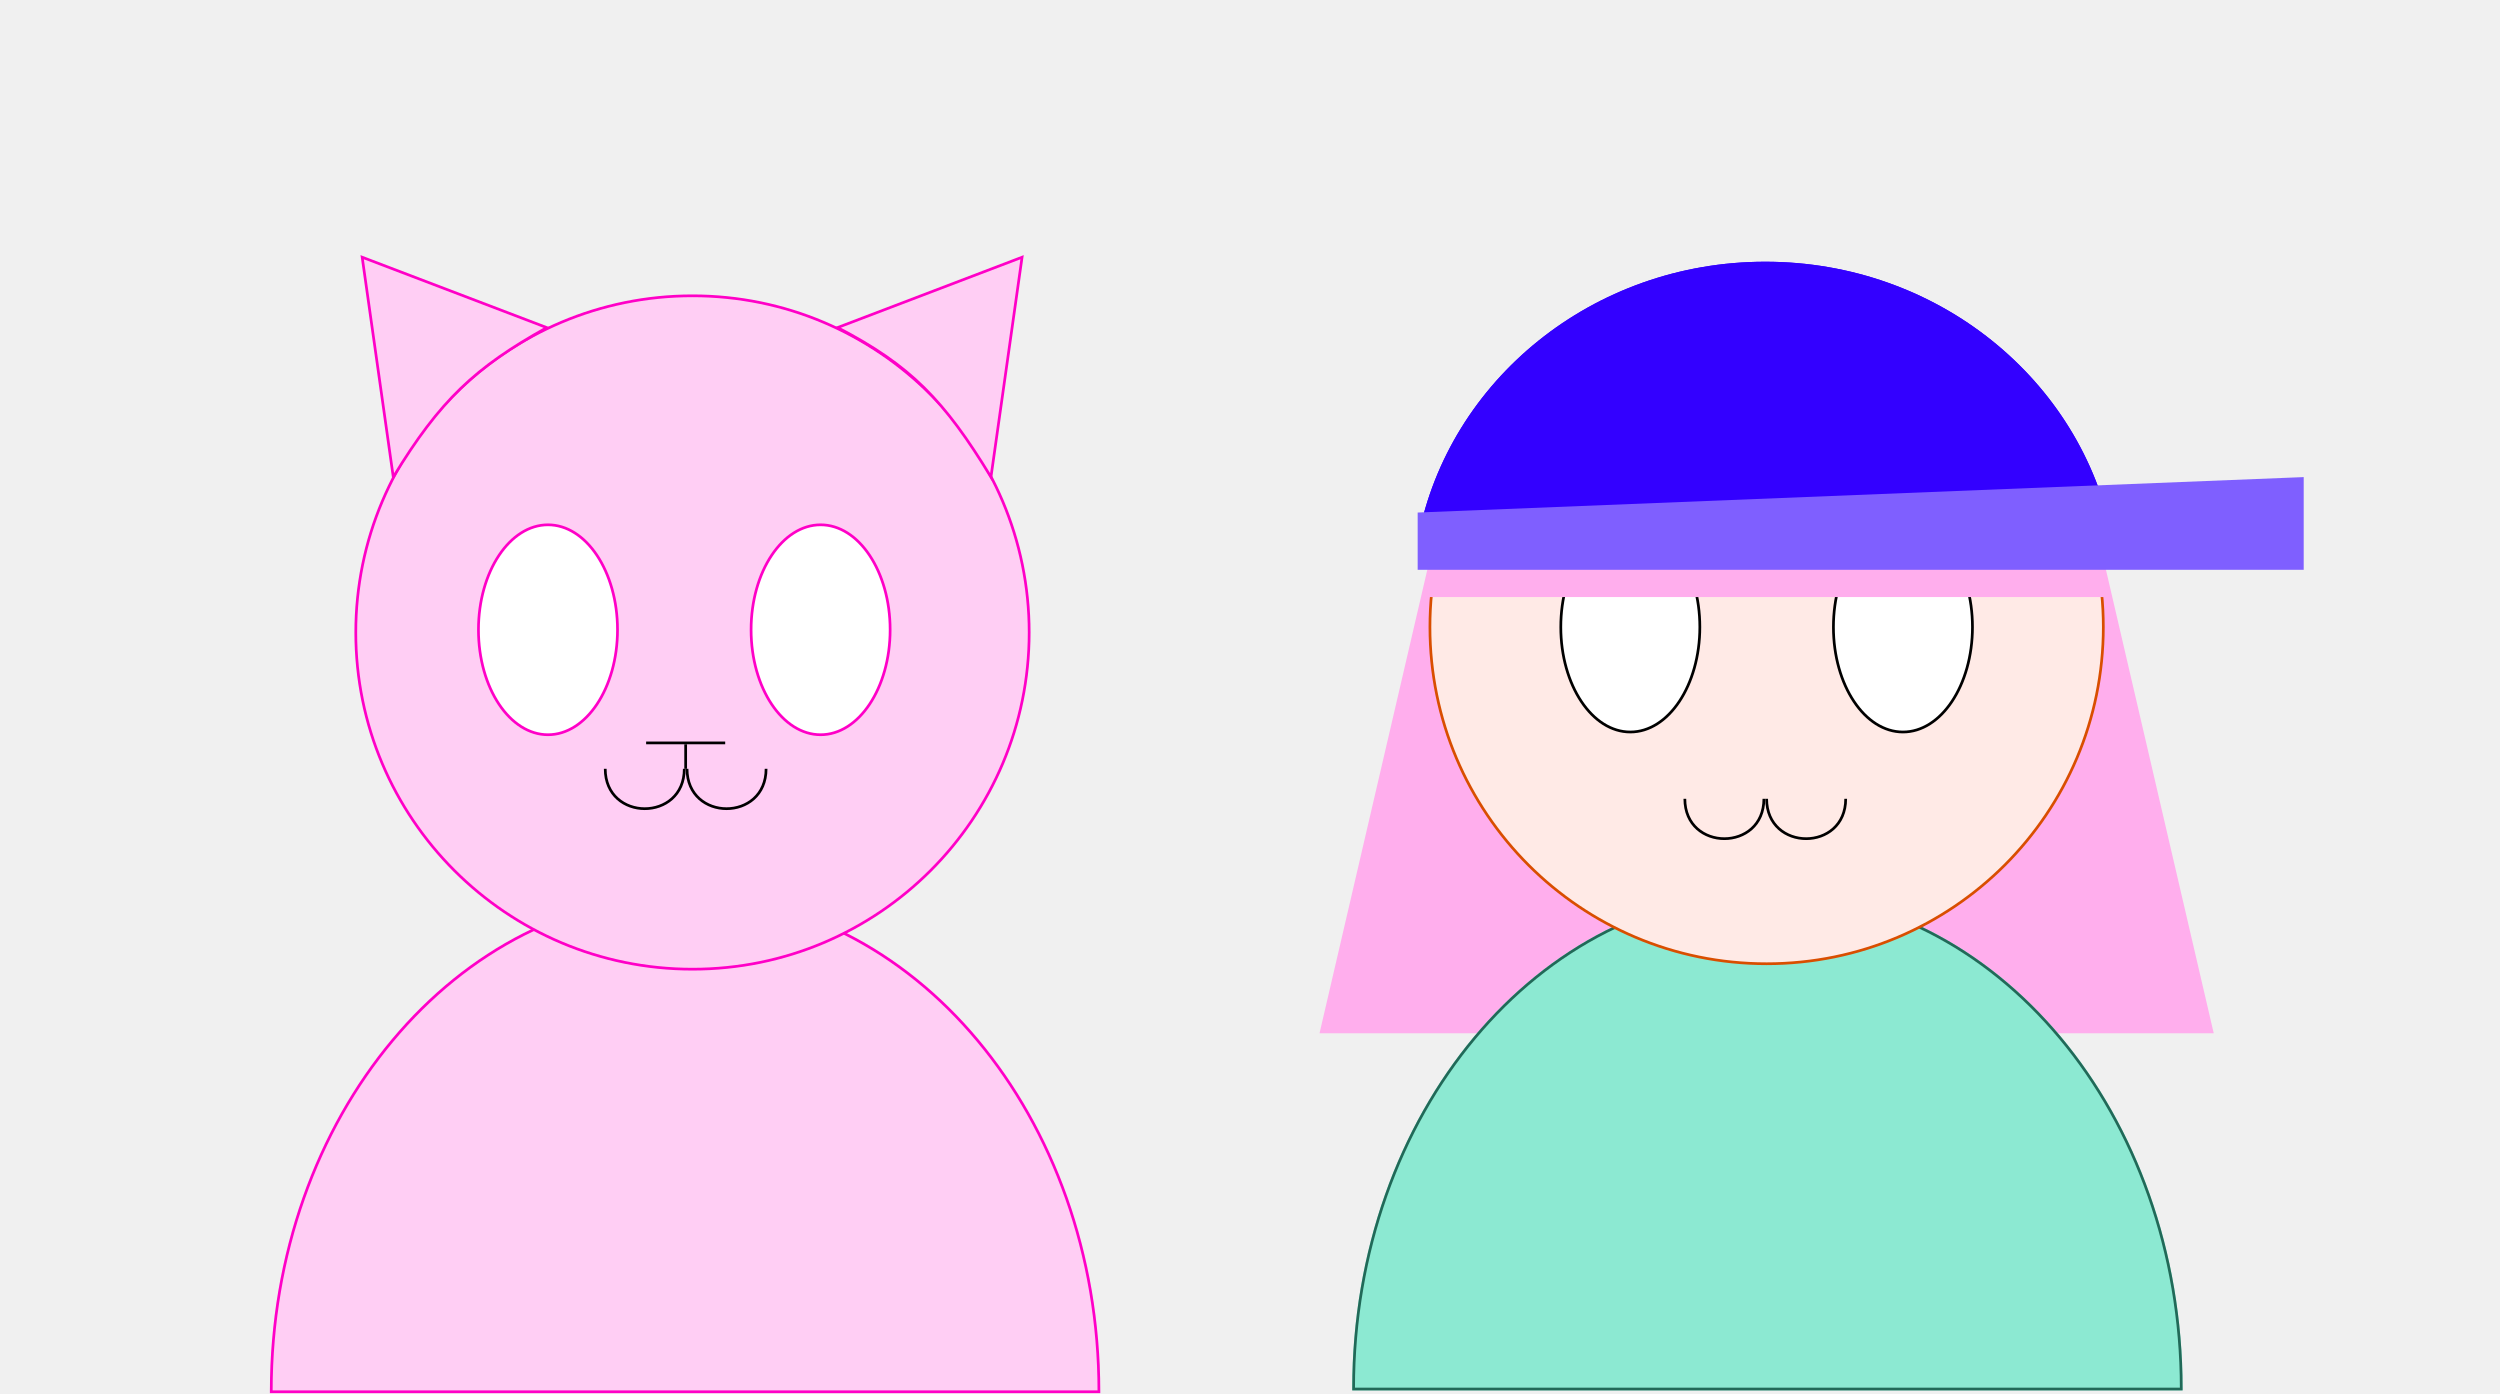
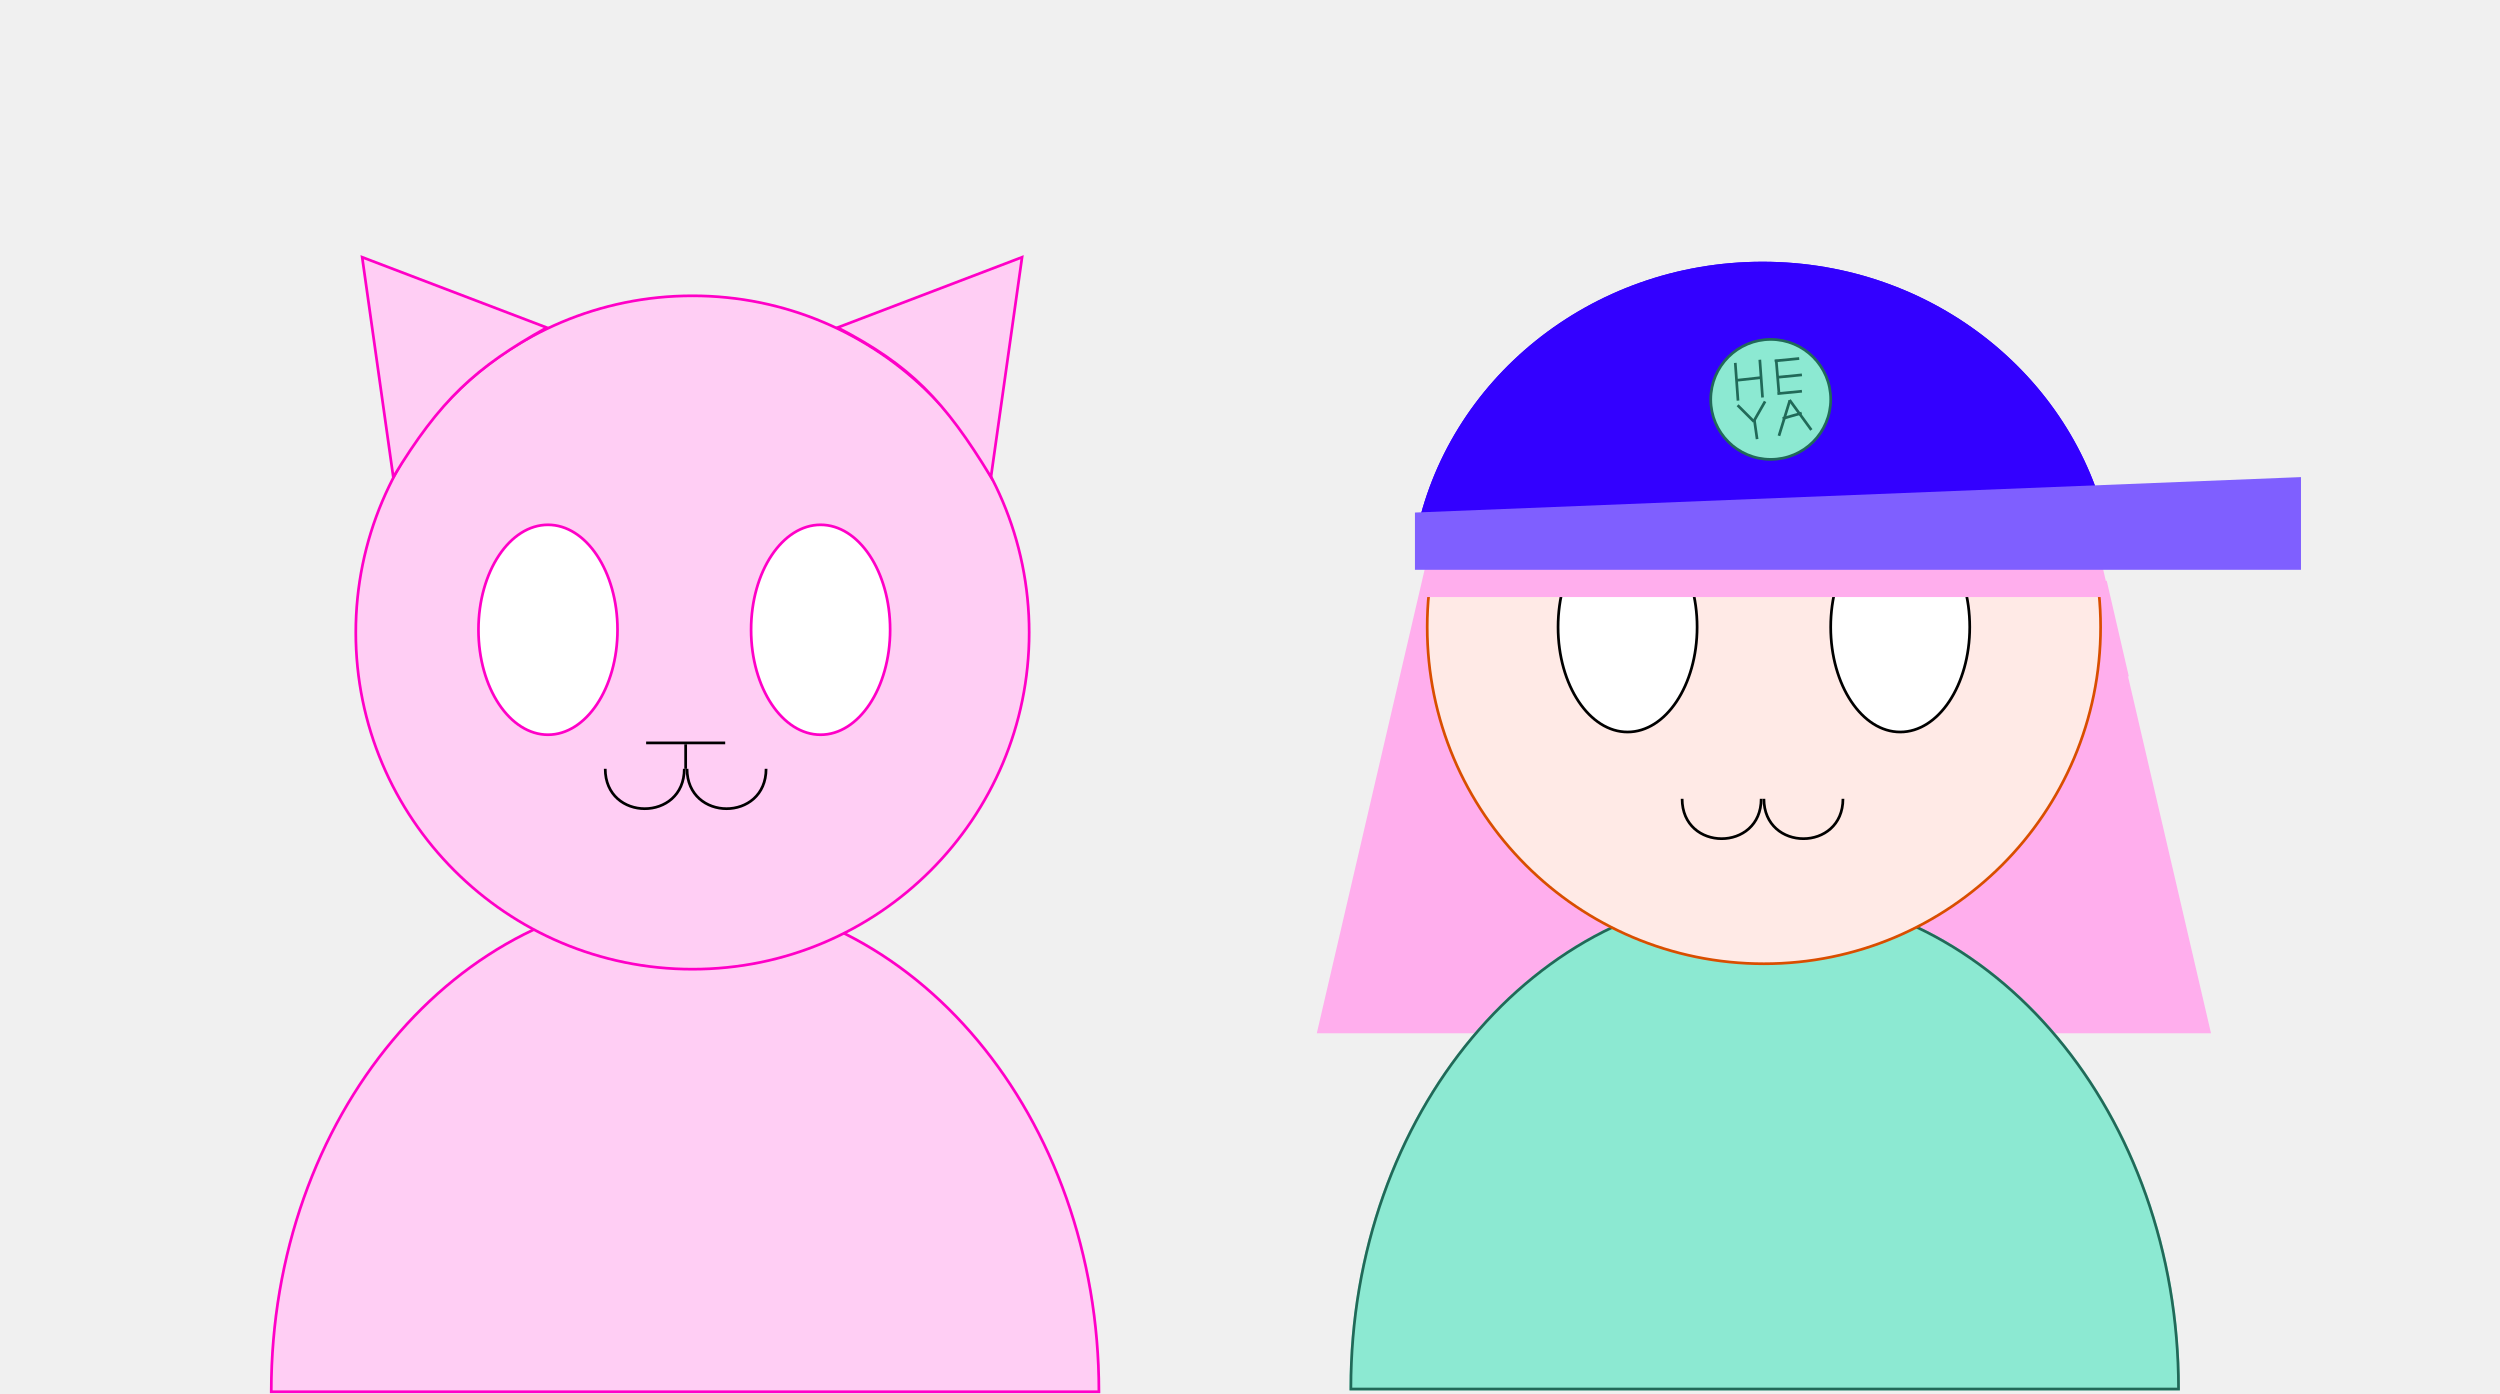
<svg xmlns="http://www.w3.org/2000/svg" width="917" height="511" viewBox="0 0 917 511" fill="none">
  <mask id="path-1-inside-1" fill="white">
    <path fill-rule="evenodd" clip-rule="evenodd" d="M403.577 511C403.578 510.737 403.578 510.474 403.578 510.211C403.578 409.544 335.396 327.938 251.289 327.938C167.182 327.938 99 409.544 99 510.211C99 510.474 99.001 510.737 99.001 511H403.577Z" />
  </mask>
  <path fill-rule="evenodd" clip-rule="evenodd" d="M403.577 511C403.578 510.737 403.578 510.474 403.578 510.211C403.578 409.544 335.396 327.938 251.289 327.938C167.182 327.938 99 409.544 99 510.211C99 510.474 99.001 510.737 99.001 511H403.577Z" fill="#FFCEF4" />
  <path d="M403.577 511V512H404.573L404.577 511.004L403.577 511ZM99.001 511L98.001 511.004L98.005 512H99.001V511ZM404.577 511.004C404.578 510.739 404.578 510.475 404.578 510.211H402.578C402.578 510.473 402.578 510.735 402.577 510.996L404.577 511.004ZM404.578 510.211C404.578 409.168 336.109 326.938 251.289 326.938V328.938C334.683 328.938 402.578 409.921 402.578 510.211H404.578ZM251.289 326.938C166.469 326.938 98 409.168 98 510.211H100C100 409.921 167.895 328.938 251.289 328.938V326.938ZM98 510.211C98 510.475 98.001 510.739 98.001 511.004L100.001 510.996C100 510.735 100 510.473 100 510.211H98ZM99.001 512H403.577V510H99.001V512Z" fill="#FF00C7" mask="url(#path-1-inside-1)" />
  <circle cx="254" cy="232" r="123.5" fill="#FFCEF4" stroke="#FF00C7" />
  <path d="M144.252 174.977L132.844 94.345L200.549 120.16C187.448 127.466 177.658 134.107 168.982 142.485C160.345 150.827 152.831 160.874 144.252 174.977Z" fill="#FFCEF4" stroke="#FF00C7" />
  <path d="M363.485 174.977L374.893 94.345L307.229 120.144C320.604 127.091 330.397 133.755 338.999 142.235C347.568 150.682 354.936 160.913 363.485 174.977Z" fill="#FFCEF4" stroke="#FF00C7" />
  <path d="M226.5 231C226.5 241.685 223.612 251.335 218.969 258.3C214.323 265.268 207.961 269.5 201 269.5C194.039 269.5 187.677 265.268 183.031 258.3C178.388 251.335 175.5 241.685 175.5 231C175.5 220.315 178.388 210.665 183.031 203.7C187.677 196.732 194.039 192.5 201 192.5C207.961 192.5 214.323 196.732 218.969 203.7C223.612 210.665 226.5 220.315 226.5 231Z" fill="white" stroke="#FF00C7" />
  <path d="M326.5 231C326.5 241.685 323.612 251.335 318.969 258.3C314.323 265.268 307.961 269.5 301 269.5C294.039 269.5 287.677 265.268 283.031 258.3C278.388 251.335 275.5 241.685 275.5 231C275.5 220.315 278.388 210.665 283.031 203.7C287.677 196.732 294.039 192.5 301 192.5C307.961 192.5 314.323 196.732 318.969 203.7C323.612 210.665 326.5 220.315 326.5 231Z" fill="white" stroke="#FF00C7" />
  <path d="M252 282C252 301.5 281 301.5 281 282" stroke="black" />
  <path d="M251 282C251 301.5 222 301.5 222 282" stroke="black" />
  <path d="M266 272.5H251.5H237" stroke="black" />
  <line x1="251.5" y1="282" x2="251.5" y2="273" stroke="black" />
  <rect x="543.1" y="212" width="10" height="36" transform="rotate(13.0029 543.1 212)" fill="#FFAEED" />
  <rect width="10" height="36" transform="matrix(-0.974359 0.225 0.225 0.974359 772.744 213)" fill="#FFAEED" />
-   <path d="M524 207H772L812 379H484L524 207Z" fill="#FFAEED" />
+   <path d="M523 207H771L811 379H483L523 207Z" fill="#FFAEED" />
  <mask id="path-15-inside-2" fill="white">
-     <path fill-rule="evenodd" clip-rule="evenodd" d="M800.577 510C800.578 509.737 800.578 509.474 800.578 509.211C800.578 408.544 732.396 326.938 648.289 326.938C564.182 326.938 496 408.544 496 509.211C496 509.474 496 509.737 496.001 510H800.577Z" />
+     <path fill-rule="evenodd" clip-rule="evenodd" d="M799.577 510C799.578 509.737 799.578 509.474 799.578 509.211C799.578 408.544 731.396 326.938 647.289 326.938C563.182 326.938 495 408.544 495 509.211C495 509.474 495 509.737 495.001 510H799.577Z" />
  </mask>
-   <path fill-rule="evenodd" clip-rule="evenodd" d="M800.577 510C800.578 509.737 800.578 509.474 800.578 509.211C800.578 408.544 732.396 326.938 648.289 326.938C564.182 326.938 496 408.544 496 509.211C496 509.474 496 509.737 496.001 510H800.577Z" fill="#8CE9D2" />
-   <path d="M800.577 510V511H801.573L801.577 510.004L800.577 510ZM496.001 510L495.001 510.004L495.005 511H496.001V510ZM801.577 510.004C801.578 509.739 801.578 509.475 801.578 509.211H799.578C799.578 509.473 799.578 509.735 799.577 509.996L801.577 510.004ZM801.578 509.211C801.578 408.168 733.109 325.938 648.289 325.938V327.938C731.683 327.938 799.578 408.921 799.578 509.211H801.578ZM648.289 325.938C563.469 325.938 495 408.168 495 509.211H497C497 408.921 564.895 327.938 648.289 327.938V325.938ZM495 509.211C495 509.475 495 509.739 495.001 510.004L497.001 509.996C497 509.735 497 509.473 497 509.211H495ZM496.001 511H800.577V509H496.001V511Z" fill="#216958" mask="url(#path-15-inside-2)" />
-   <circle cx="648" cy="230" r="123.5" fill="#FFEAE6" stroke="#D94E00" />
-   <path d="M648 293C648 312.5 677 312.5 677 293" stroke="black" />
-   <path d="M647 293C647 312.5 618 312.5 618 293" stroke="black" />
-   <path d="M623.5 230C623.5 240.685 620.612 250.335 615.969 257.3C611.323 264.268 604.961 268.5 598 268.5C591.039 268.5 584.677 264.268 580.031 257.3C575.388 250.335 572.5 240.685 572.5 230C572.5 219.315 575.388 209.665 580.031 202.7C584.677 195.732 591.039 191.5 598 191.5C604.961 191.5 611.323 195.732 615.969 202.7C620.612 209.665 623.5 219.315 623.5 230Z" fill="white" stroke="black" />
-   <path d="M723.5 230C723.5 240.685 720.612 250.335 715.969 257.3C711.323 264.268 704.961 268.5 698 268.5C691.039 268.5 684.677 264.268 680.031 257.3C675.388 250.335 672.5 240.685 672.5 230C672.5 219.315 675.388 209.665 680.031 202.7C684.677 195.732 691.039 191.5 698 191.5C704.961 191.5 711.323 195.732 715.969 202.7C720.612 209.665 723.5 219.315 723.5 230Z" fill="white" stroke="black" />
+   <path fill-rule="evenodd" clip-rule="evenodd" d="M799.577 510C799.578 509.737 799.578 509.474 799.578 509.211C799.578 408.544 731.396 326.938 647.289 326.938C563.182 326.938 495 408.544 495 509.211C495 509.474 495 509.737 495.001 510H799.577Z" fill="#8CE9D2" />
+   <path d="M799.577 510V511H800.573L800.577 510.004L799.577 510ZM495.001 510L494.001 510.004L494.005 511H495.001V510ZM800.577 510.004C800.578 509.739 800.578 509.475 800.578 509.211H798.578C798.578 509.473 798.578 509.735 798.577 509.996L800.577 510.004ZM800.578 509.211C800.578 408.168 732.109 325.938 647.289 325.938V327.938C730.683 327.938 798.578 408.921 798.578 509.211H800.578ZM647.289 325.938C562.469 325.938 494 408.168 494 509.211H496C496 408.921 563.895 327.938 647.289 327.938V325.938ZM494 509.211C494 509.475 494 509.739 494.001 510.004L496.001 509.996C496 509.735 496 509.473 496 509.211H494ZM495.001 511H799.577V509H495.001V511Z" fill="#216958" mask="url(#path-15-inside-2)" />
+   <circle cx="647" cy="230" r="123.5" fill="#FFEAE6" stroke="#D94E00" />
+   <path d="M647 293C647 312.5 676 312.5 676 293" stroke="black" />
+   <path d="M646 293C646 312.5 617 312.5 617 293" stroke="black" />
+   <path d="M622.5 230C622.5 240.685 619.612 250.335 614.969 257.3C610.323 264.268 603.961 268.5 597 268.5C590.039 268.5 583.677 264.268 579.031 257.3C574.388 250.335 571.5 240.685 571.5 230C571.5 219.315 574.388 209.665 579.031 202.7C583.677 195.732 590.039 191.5 597 191.5C603.961 191.5 610.323 195.732 614.969 202.7C619.612 209.665 622.5 219.315 622.5 230Z" fill="white" stroke="black" />
+   <path d="M722.5 230C722.5 240.685 719.612 250.335 714.969 257.3C710.323 264.268 703.961 268.5 697 268.5C690.039 268.5 683.677 264.268 679.031 257.3C674.388 250.335 671.5 240.685 671.5 230C671.5 219.315 674.388 209.665 679.031 202.7C683.677 195.732 690.039 191.5 697 191.5C703.961 191.5 710.323 195.732 714.969 202.7C719.612 209.665 722.5 219.315 722.5 230Z" fill="white" stroke="black" />
  <mask id="path-22-inside-3" fill="white">
-     <path fill-rule="evenodd" clip-rule="evenodd" d="M774.777 197H520.223C531.485 139.506 584.187 96 647.5 96C710.813 96 763.515 139.506 774.777 197Z" />
+     <path fill-rule="evenodd" clip-rule="evenodd" d="M773.777 197H519.223C530.485 139.506 583.187 96 646.5 96C709.813 96 762.515 139.506 773.777 197Z" />
  </mask>
-   <path fill-rule="evenodd" clip-rule="evenodd" d="M774.777 197H520.223C531.485 139.506 584.187 96 647.5 96C710.813 96 763.515 139.506 774.777 197Z" fill="#3300FF" />
-   <path d="M520.223 197L519.242 196.808L519.009 198H520.223V197ZM774.777 197V198H775.991L775.758 196.808L774.777 197ZM520.223 198H774.777V196H520.223V198ZM521.205 197.192C532.371 140.188 584.644 97 647.5 97V95C583.73 95 530.6 138.824 519.242 196.808L521.205 197.192ZM647.5 97C710.356 97 762.629 140.188 773.795 197.192L775.758 196.808C764.4 138.824 711.27 95 647.5 95V97Z" fill="#3300FF" mask="url(#path-22-inside-3)" />
-   <rect x="524" y="198" width="248" height="21" fill="#FFAEED" />
-   <path d="M520 188L845 175V209H520V188Z" fill="#7F5FFF" />
+   <path fill-rule="evenodd" clip-rule="evenodd" d="M773.777 197H519.223C530.485 139.506 583.187 96 646.5 96C709.813 96 762.515 139.506 773.777 197Z" fill="#3300FF" />
+   <path d="M519.223 197L518.242 196.808L518.009 198H519.223V197ZM773.777 197V198H774.991L774.758 196.808L773.777 197ZM519.223 198H773.777V196H519.223V198ZM520.205 197.192C531.371 140.188 583.644 97 646.5 97V95C582.73 95 529.6 138.824 518.242 196.808L520.205 197.192ZM646.5 97C709.356 97 761.629 140.188 772.795 197.192L774.758 196.808C763.4 138.824 710.27 95 646.5 95V97Z" fill="#3300FF" mask="url(#path-22-inside-3)" />
+   <rect x="523" y="198" width="248" height="21" fill="#FFAEED" />
+   <path d="M519 188L844 175V209H519V188Z" fill="#7F5FFF" />
+   <circle cx="649.5" cy="146.5" r="22" fill="#8CE9D2" stroke="#216958" />
+   <line x1="651.498" y1="131.958" x2="652.498" y2="143.958" stroke="#216958" />
+   <line x1="650.951" y1="132.385" x2="659.951" y2="131.502" stroke="#216958" />
+   <line x1="651.951" y1="138.385" x2="660.951" y2="137.502" stroke="#216958" />
+   <line x1="651.951" y1="144.385" x2="660.951" y2="143.502" stroke="#216958" />
+   <line y1="-0.5" x2="13.882" y2="-0.5" transform="matrix(0.0720346 0.997402 -0.995409 0.0957124 636 133.154)" stroke="#216958" />
+   <line y1="-0.5" x2="13.882" y2="-0.5" transform="matrix(0.0720346 0.997402 -0.995409 0.0957124 645 132)" stroke="#216958" />
+   <line x1="636.945" y1="139.503" x2="645.945" y2="138.503" stroke="#216958" />
+   <line x1="637.354" y1="148.646" x2="643.354" y2="154.646" stroke="#216958" />
+   <line x1="647.434" y1="147.248" x2="643.434" y2="154.248" stroke="#216958" />
+   <line x1="644.505" y1="161.071" x2="643.505" y2="154.071" stroke="#216958" />
+   <line x1="652.522" y1="159.853" x2="656.522" y2="146.853" stroke="#216958" />
+   <line x1="656.404" y1="146.706" x2="664.404" y2="157.706" stroke="#216958" />
+   <line x1="653.863" y1="153.519" x2="660.863" y2="151.519" stroke="#216958" />
</svg>
